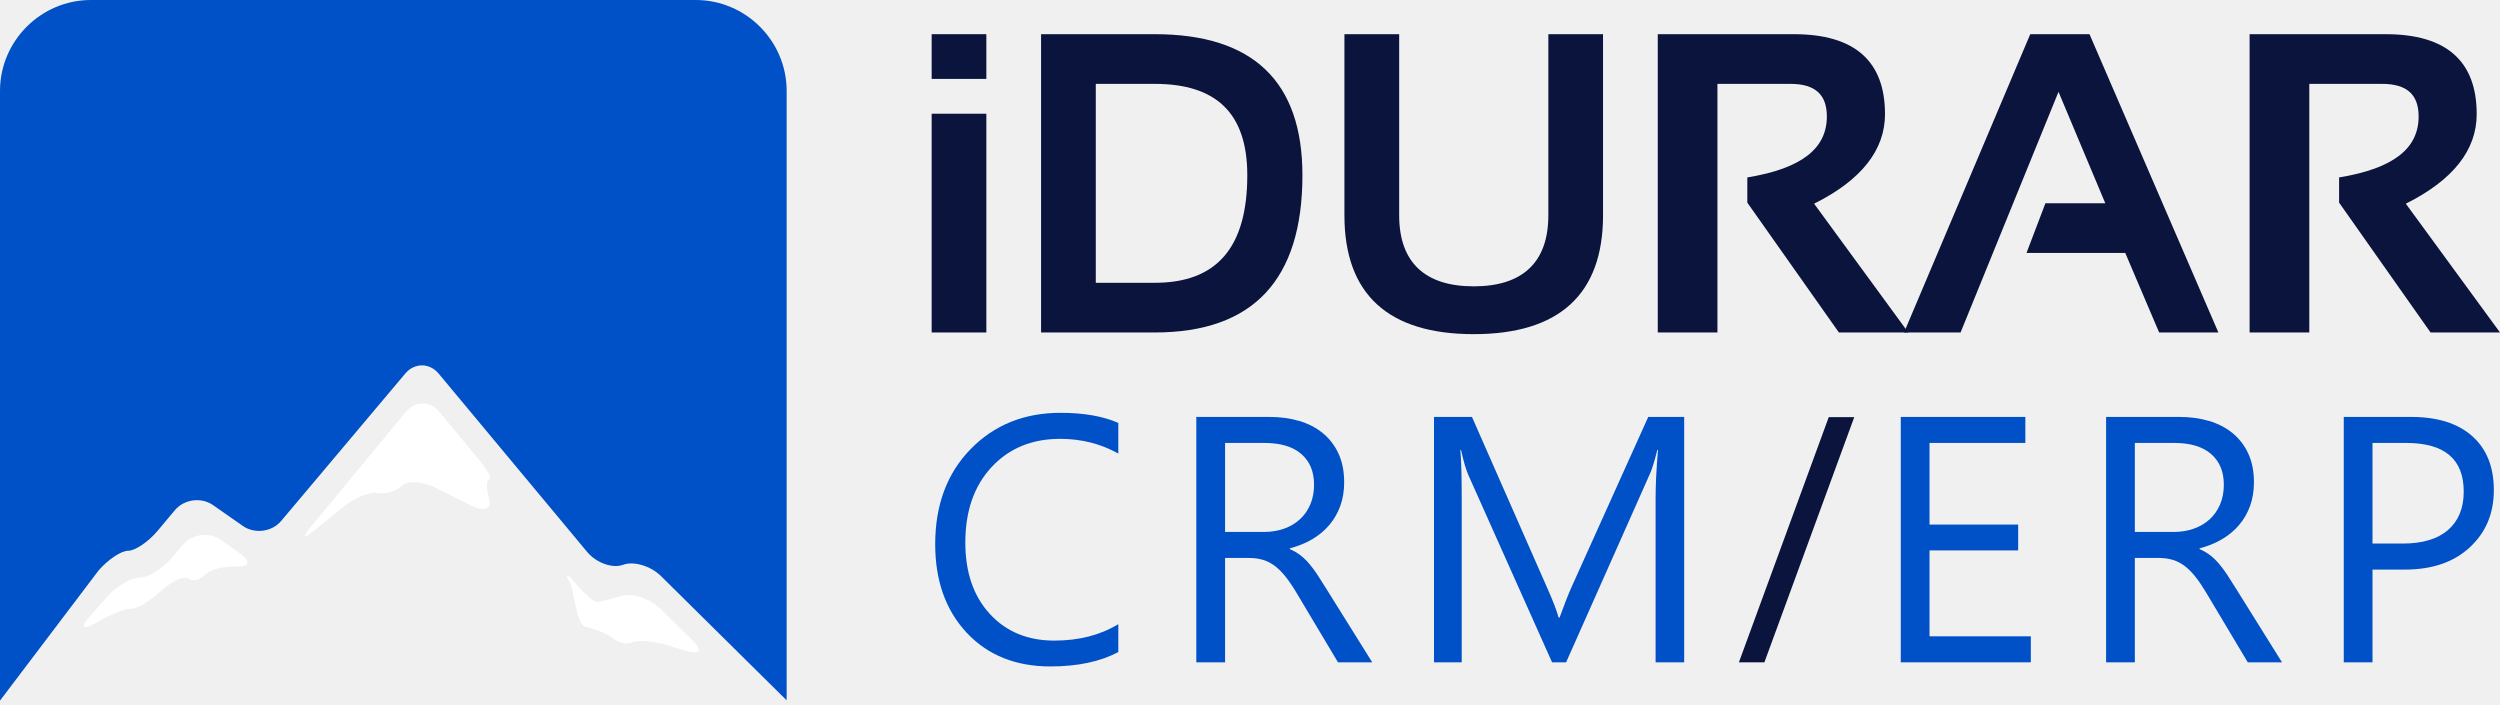
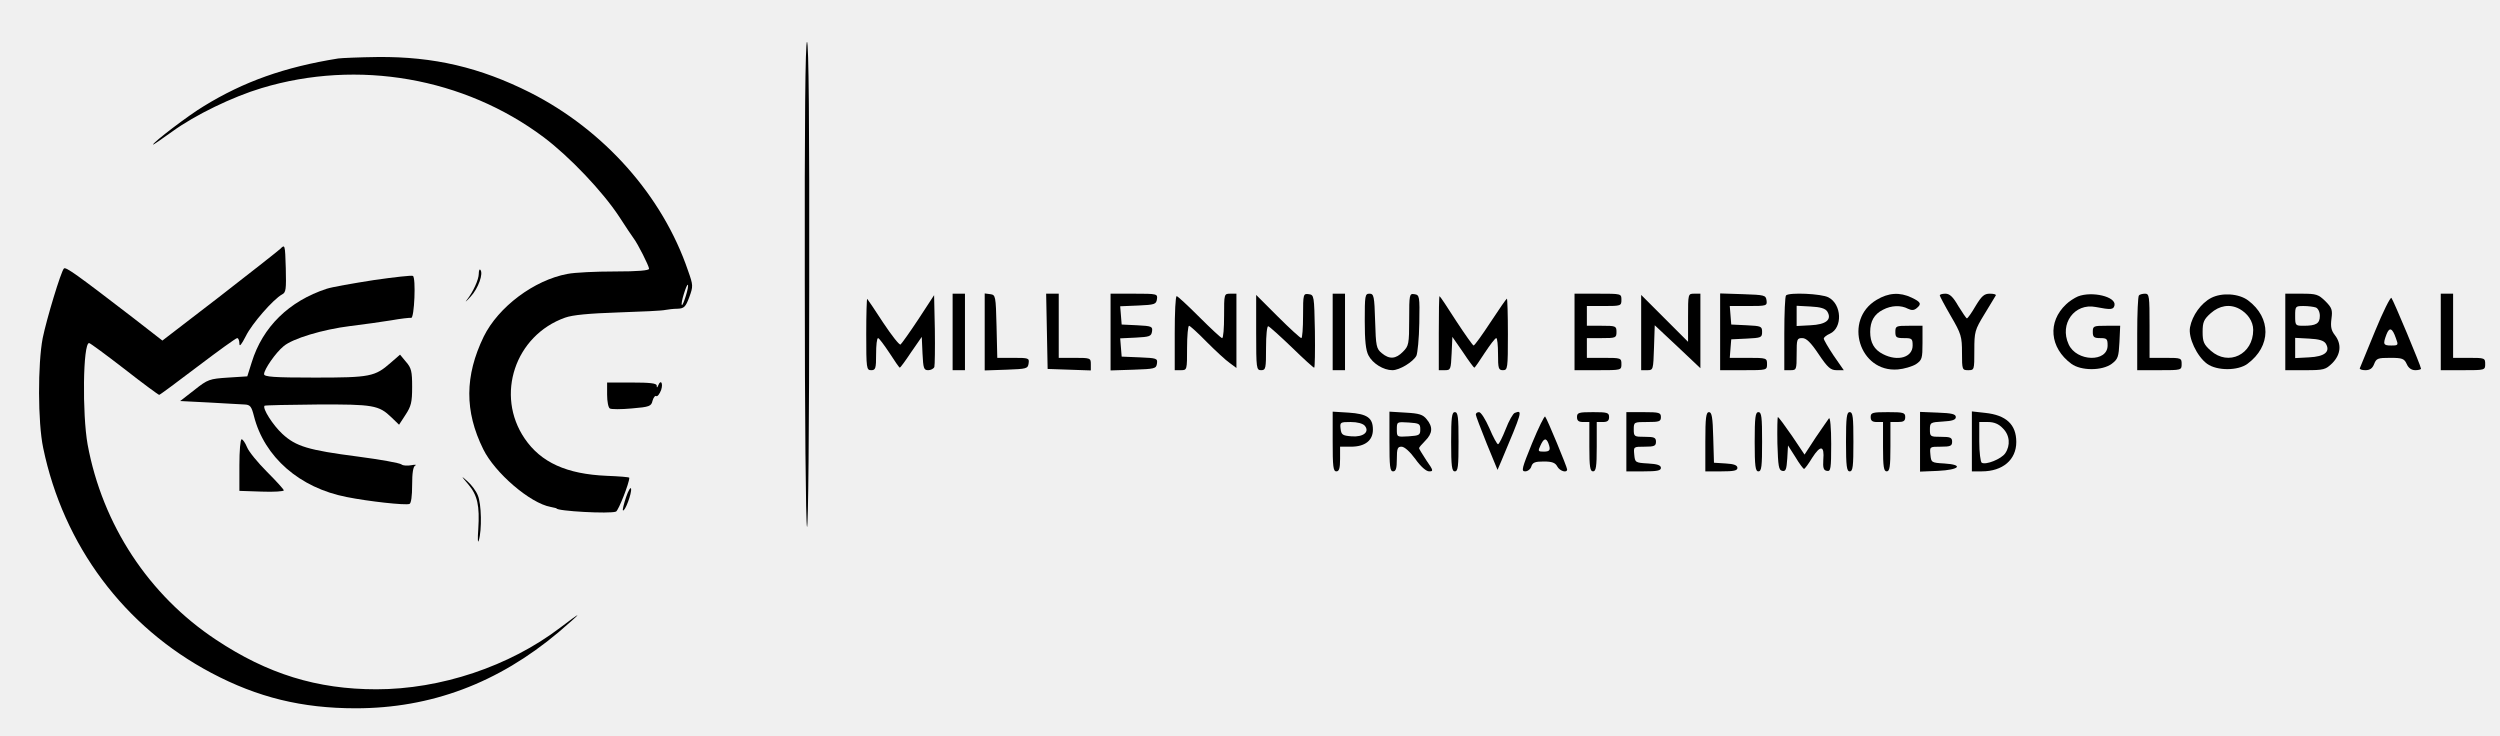
- <svg xmlns="http://www.w3.org/2000/svg" width="100%" height="100%" viewBox="0 0 220 62" version="1.1" xml:space="preserve" style="fill-rule:evenodd;clip-rule:evenodd;stroke-linejoin:round;stroke-miterlimit:2;">
-   <g>
-     <g>
-       <path d="M0,61.655l0,-53.652c0,-4.401 3.601,-8.003 8.003,-8.003l53.223,0c4.4,0 8,3.602 8,8.003l-0,53.221c-0,0.133 -0.004,0.265 -0.01,0.397l-11.053,-10.93c-0.899,-0.89 -2.399,-1.337 -3.329,-0.99c-0.935,0.346 -2.361,-0.165 -3.166,-1.133l-13.061,-15.685c-0.802,-0.97 -2.134,-0.973 -2.944,-0.01l-10.922,12.972c-0.814,0.965 -2.328,1.161 -3.365,0.442l-2.628,-1.836c-1.037,-0.727 -2.546,-0.523 -3.36,0.447l-1.517,1.81c-0.809,0.966 -1.978,1.761 -2.589,1.758c-0.613,-0.002 -1.791,0.783 -2.612,1.742l-8.67,11.447Z" style="fill:#0050c8;fill-rule:nonzero;" />
-       <path d="M38.654,36.235c-0.809,-0.975 -2.125,-0.973 -2.932,0.002l-8.376,10.13c-0.807,0.972 -0.667,1.114 0.315,0.314l2.553,-2.082c0.977,-0.8 2.335,-1.346 3.017,-1.211c0.676,0.128 1.637,-0.152 2.134,-0.63c0.492,-0.48 1.82,-0.411 2.951,0.152l3.166,1.585c1.126,0.568 1.836,0.286 1.566,-0.62c-0.263,-0.906 -0.263,-1.67 0.002,-1.696c0.27,-0.026 -0.172,-0.847 -0.977,-1.815l-3.419,-4.129Z" style="fill:#fff;fill-rule:nonzero;" />
-       <path d="M50.683,51.374c-0.757,-0.895 -1.022,-0.992 -0.582,-0.218c0.443,0.774 0.587,3.862 1.455,4.02c0.867,0.163 1.96,0.625 2.426,1.025c0.468,0.397 1.225,0.541 1.696,0.314c0.464,-0.224 1.839,-0.109 3.046,0.258l1.665,0.511c1.21,0.362 1.458,-0.056 0.554,-0.939l-2.87,-2.804c-0.906,-0.887 -2.418,-1.379 -3.365,-1.1c-0.946,0.281 -1.928,0.52 -2.184,0.532c-0.251,0.012 -1.083,-0.707 -1.841,-1.599" style="fill:#fff;fill-rule:nonzero;" />
-       <path d="M19.461,47.522c-1.034,-0.734 -2.544,-0.545 -3.367,0.419l-0.994,1.159c-0.816,0.961 -2.103,1.746 -2.849,1.744c-0.747,-0 -2.039,0.776 -2.872,1.725l-1.482,1.687c-0.837,0.949 -0.615,1.216 0.481,0.594l0.369,-0.208c1.1,-0.618 2.371,-1.11 2.825,-1.082c0.45,0.026 1.593,-0.646 2.527,-1.49l0.133,-0.121c0.939,-0.847 2.001,-1.306 2.361,-1.032c0.36,0.284 1.013,0.13 1.451,-0.338c0.444,-0.464 1.72,-0.79 2.839,-0.722c1.122,0.064 1.195,-0.478 0.166,-1.209l-1.588,-1.126Z" style="fill:#fff;fill-rule:nonzero;" />
-     </g>
-     <g>
-       <path d="M98.412,57.382c-1.597,0.843 -3.585,1.265 -5.964,1.265c-3.072,-0 -5.532,-0.989 -7.379,-2.967c-1.847,-1.978 -2.771,-4.573 -2.771,-7.786c0,-3.453 1.039,-6.244 3.117,-8.373c2.079,-2.128 4.714,-3.192 7.907,-3.192c2.048,-0 3.744,0.296 5.09,0.888l-0,2.696c-1.546,-0.863 -3.253,-1.295 -5.121,-1.295c-2.479,-0 -4.49,0.828 -6.031,2.485c-1.541,1.656 -2.311,3.87 -2.311,6.641c-0,2.63 0.72,4.726 2.161,6.287c1.44,1.561 3.33,2.342 5.669,2.342c2.169,-0 4.046,-0.482 5.633,-1.446l-0,2.455Z" style="fill:#0050c8;fill-rule:nonzero;" />
-       <path d="M120.757,58.285l-3.012,0l-3.614,-6.054c-0.331,-0.562 -0.653,-1.041 -0.964,-1.438c-0.311,-0.396 -0.63,-0.72 -0.956,-0.971c-0.326,-0.251 -0.678,-0.434 -1.054,-0.55c-0.377,-0.115 -0.801,-0.173 -1.273,-0.173l-2.078,0l0,9.186l-2.53,0l0,-21.595l6.446,0c0.943,0 1.814,0.118 2.612,0.354c0.798,0.236 1.491,0.595 2.078,1.077c0.588,0.482 1.047,1.082 1.378,1.799c0.332,0.718 0.497,1.559 0.497,2.523c0,0.753 -0.113,1.443 -0.338,2.071c-0.226,0.627 -0.548,1.187 -0.964,1.679c-0.417,0.492 -0.919,0.911 -1.506,1.257c-0.588,0.346 -1.248,0.615 -1.98,0.806l-0,0.06c0.361,0.161 0.675,0.344 0.941,0.55c0.266,0.205 0.519,0.449 0.76,0.73c0.241,0.281 0.48,0.6 0.716,0.956c0.235,0.357 0.499,0.771 0.79,1.243l4.051,6.49Zm-12.951,-19.306l0,7.831l3.434,0c0.632,0 1.217,-0.095 1.754,-0.286c0.537,-0.191 1.001,-0.464 1.393,-0.821c0.392,-0.356 0.698,-0.793 0.919,-1.31c0.22,-0.517 0.331,-1.097 0.331,-1.739c-0,-1.155 -0.374,-2.056 -1.122,-2.703c-0.748,-0.648 -1.83,-0.972 -3.245,-0.972l-3.464,0Z" style="fill:#0050c8;fill-rule:nonzero;" />
-       <path d="M148.208,58.285l-2.515,0l-0,-14.487c-0,-1.144 0.07,-2.545 0.211,-4.201l-0.061,-0c-0.241,0.974 -0.456,1.671 -0.647,2.093l-7.379,16.595l-1.235,0l-7.364,-16.475c-0.211,-0.481 -0.427,-1.219 -0.648,-2.213l-0.06,-0c0.08,0.863 0.121,2.274 0.121,4.231l-0,14.457l-2.44,0l0,-21.595l3.343,0l6.626,15.059c0.512,1.155 0.844,2.018 0.994,2.591l0.09,-0c0.432,-1.185 0.779,-2.068 1.04,-2.651l6.761,-14.999l3.163,0l-0,21.595Z" style="fill:#0050c8;fill-rule:nonzero;" />
-       <path d="M178.713,58.285l-11.445,0l-0,-21.595l10.963,0l-0,2.289l-8.433,0l-0,7.184l7.8,-0l0,2.273l-7.8,0l-0,7.56l8.915,0l-0,2.289Z" style="fill:#0050c8;fill-rule:nonzero;" />
-       <path d="M200.817,58.285l-3.012,0l-3.614,-6.054c-0.331,-0.562 -0.652,-1.041 -0.964,-1.438c-0.311,-0.396 -0.63,-0.72 -0.956,-0.971c-0.326,-0.251 -0.677,-0.434 -1.054,-0.55c-0.376,-0.115 -0.801,-0.173 -1.272,-0.173l-2.079,0l0,9.186l-2.53,0l0,-21.595l6.446,0c0.943,0 1.814,0.118 2.613,0.354c0.798,0.236 1.49,0.595 2.078,1.077c0.587,0.482 1.046,1.082 1.378,1.799c0.331,0.718 0.497,1.559 0.497,2.523c-0,0.753 -0.113,1.443 -0.339,2.071c-0.226,0.627 -0.547,1.187 -0.964,1.679c-0.417,0.492 -0.919,0.911 -1.506,1.257c-0.587,0.346 -1.247,0.615 -1.98,0.806l-0,0.06c0.361,0.161 0.675,0.344 0.941,0.55c0.266,0.205 0.52,0.449 0.76,0.73c0.241,0.281 0.48,0.6 0.716,0.956c0.236,0.357 0.499,0.771 0.79,1.243l4.051,6.49Zm-12.951,-19.306l0,7.831l3.434,0c0.632,0 1.217,-0.095 1.754,-0.286c0.537,-0.191 1.002,-0.464 1.393,-0.821c0.392,-0.356 0.698,-0.793 0.919,-1.31c0.221,-0.517 0.331,-1.097 0.331,-1.739c0,-1.155 -0.374,-2.056 -1.122,-2.703c-0.748,-0.648 -1.829,-0.972 -3.245,-0.972l-3.464,0Z" style="fill:#0050c8;fill-rule:nonzero;" />
-       <path d="M208.781,50.123l0,8.162l-2.53,0l0,-21.595l5.934,0c2.309,0 4.098,0.562 5.368,1.687c1.27,1.124 1.905,2.711 1.905,4.759c0,2.048 -0.705,3.724 -2.116,5.029c-1.41,1.306 -3.315,1.958 -5.715,1.958l-2.846,0Zm0,-11.144l0,8.855l2.651,0c1.747,0 3.079,-0.399 3.998,-1.197c0.918,-0.798 1.378,-1.925 1.378,-3.381c-0,-2.851 -1.687,-4.277 -5.06,-4.277l-2.967,0Z" style="fill:#0050c8;fill-rule:nonzero;" />
-       <g>
-         <path d="M86.798,29.258l-4.812,-0l-0,-19.25l4.812,-0l-0,19.25Zm-0,-22.314l-4.812,0l-0,-3.935l4.812,0l-0,3.935Z" style="fill:#0a143c;fill-rule:nonzero;" />
-         <path d="M101.622,24.886c5.428,0 8.14,-3.078 8.14,-9.465c-0,-5.439 -2.712,-8.04 -8.14,-8.04l-5.193,0l-0,17.505l5.193,0Zm-10.008,4.372l0,-26.25l10.008,0c8.659,0 12.991,4.173 12.991,12.413c0,9.194 -4.332,13.837 -12.991,13.837l-10.008,-0Z" style="fill:#0a143c;fill-rule:nonzero;" />
-         <path d="M118.309,18.945l-0,-15.937l4.818,0l-0,15.937c-0,4.169 2.293,6.253 6.562,6.253c4.269,-0 6.566,-2.084 6.566,-6.253l-0,-15.937l4.812,0l0,15.937c0,6.973 -3.877,10.46 -11.378,10.46c-7.501,0 -11.38,-3.487 -11.38,-10.46" style="fill:#0a143c;fill-rule:nonzero;" />
-         <path d="M145.883,29.258l0,-26.249l11.984,-0c5.345,-0 8.013,2.366 8.013,7.035c0,3.158 -2.078,5.806 -6.239,7.881l8.288,11.333l-6.106,-0l-8.059,-11.427l-0,-2.217c4.812,-0.791 6.999,-2.562 6.999,-5.368c-0,-1.928 -1.036,-2.865 -3.207,-2.865l-6.421,-0l-0,21.877l-5.252,-0Z" style="fill:#0a143c;fill-rule:nonzero;" />
-         <path d="M172.53,29.258l-4.975,-0l11.107,-26.249l5.214,-0l11.342,26.249l-5.213,-0l-2.983,-7l-8.689,-0l1.664,-4.373l5.268,0l-4.117,-9.804l-8.618,21.177Z" style="fill:#0a143c;fill-rule:nonzero;" />
-         <path d="M197.965,29.258l0,-26.249l11.977,-0c5.341,-0 8.007,2.366 8.007,7.035c0,3.158 -2.078,5.806 -6.237,7.881l8.288,11.333l-6.111,-0l-8.048,-11.427l0,-2.217c4.816,-0.791 6.998,-2.562 6.998,-5.368c-0,-1.928 -1.04,-2.865 -3.213,-2.865l-6.408,-0l-0,21.877l-5.253,-0Z" style="fill:#0a143c;fill-rule:nonzero;" />
-       </g>
-       <path d="M163.174,36.709l-2.244,-0l-7.907,21.575l2.244,0l7.907,-21.575Z" style="fill:#0a143c;" />
-     </g>
+ <svg xmlns="http://www.w3.org/2000/svg" version="1.0" width="1013pt" height="298pt" viewBox="0 0 1013 298" preserveAspectRatio="xMidYMid meet">
+   <g transform="translate(0,298) scale(0.1,-0.1)" fill="#000000" stroke="none">
+     <path d="M3261 1838 c0 -535 4 -982 9 -993 5 -11 9 410 9 973 1 655 -2 992 -9 992 -7 0 -10 -330 -9 -972z" />
+     <path d="M1370 2743 c-218 -35 -383 -94 -544 -193 -62 -37 -206 -147 -206 -156 0 -2 35 22 78 53 92 67 245 141 362 176 391 118 821 42 1143 -199 105 -79 239 -220 306 -322 27 -42 54 -82 58 -87 17 -22 63 -113 63 -124 0 -7 -44 -11 -139 -11 -76 0 -163 -4 -192 -10 -135 -25 -280 -134 -339 -254 -77 -159 -78 -302 -2 -456 47 -96 190 -219 273 -234 13 -3 24 -5 24 -6 0 -11 216 -23 241 -13 10 4 54 116 54 137 0 3 -42 6 -92 8 -162 7 -266 54 -332 151 -120 176 -39 418 164 490 31 11 97 17 215 21 94 3 179 7 190 10 11 2 34 5 50 5 27 1 33 7 48 47 16 44 16 48 -5 107 -103 303 -340 570 -640 722 -203 102 -390 146 -617 144 -75 -1 -147 -4 -161 -6z m1409 -962 c-7 -23 -14 -39 -16 -37 -3 2 1 23 8 45 7 23 14 39 16 37 3 -2 -1 -23 -8 -45z" />
+     <path d="M1135 1971 c-11 -10 -123 -98 -248 -195 l-229 -176 -121 94 c-225 173 -271 206 -278 198 -12 -12 -70 -204 -86 -282 -20 -104 -20 -341 2 -445 82 -395 328 -725 682 -912 187 -99 367 -143 584 -143 305 0 577 102 822 308 42 36 77 67 77 69 0 2 -32 -21 -71 -51 -205 -156 -483 -249 -744 -249 -240 0 -441 62 -650 201 -272 180 -460 466 -520 791 -22 123 -19 411 6 411 4 0 68 -47 143 -105 74 -58 138 -105 141 -105 3 0 73 52 156 115 83 63 155 115 160 115 5 0 9 -10 9 -22 0 -15 8 -5 26 30 25 51 112 150 147 169 16 8 17 21 15 106 -3 97 -3 98 -23 78z" />
+     <path d="M1940 1871 c0 -24 -23 -74 -49 -107 -9 -11 -1 -5 16 14 31 33 53 95 39 109 -3 4 -6 -4 -6 -16z" />
+     <path d="M1514 1845 c-83 -13 -169 -28 -190 -35 -153 -50 -260 -155 -304 -298 l-18 -57 -78 -5 c-75 -5 -82 -7 -136 -50 l-58 -45 118 -6 c64 -4 129 -7 143 -8 23 -1 28 -8 38 -47 42 -166 185 -291 376 -328 90 -18 237 -34 254 -28 7 2 11 32 11 77 0 49 4 75 13 79 6 3 -1 4 -16 1 -16 -3 -34 -2 -40 3 -7 6 -86 20 -177 32 -201 26 -251 41 -306 92 -38 35 -82 104 -72 114 2 2 98 4 214 5 227 1 249 -3 300 -52 l31 -30 26 40 c23 35 27 51 27 113 0 63 -3 77 -25 102 l-24 29 -38 -33 c-64 -56 -82 -60 -308 -60 -166 0 -205 3 -205 14 0 19 47 87 79 113 36 31 158 68 271 82 52 6 127 17 165 23 39 7 75 11 81 10 13 -3 20 164 7 170 -4 3 -76 -5 -159 -17z" />
+     <path d="M3860 1635 l0 -155 25 0 25 0 0 155 0 155 -25 0 -25 0 0 -155z" />
+     <path d="M3990 1635 l0 -156 88 3 c82 3 87 4 90 26 3 21 0 22 -62 22 l-65 0 -3 128 c-3 123 -4 127 -25 130 l-23 3 0 -156z" />
+     <path d="M4242 1638 l3 -153 88 -3 87 -3 0 26 c0 24 -2 25 -65 25 l-65 0 0 130 0 130 -25 0 -26 0 3 -152z" />
+     <path d="M4500 1635 l0 -156 93 3 c86 3 92 4 95 25 3 21 -1 22 -70 25 l-73 3 -3 37 -3 37 63 3 c56 3 63 5 66 25 3 20 -1 22 -60 25 l-63 3 -3 37 -3 37 73 3 c67 3 73 5 76 26 3 21 1 22 -92 22 l-96 0 0 -155z" />
+     <path d="M4960 1700 c0 -49 -3 -90 -8 -90 -4 0 -45 38 -92 85 -47 47 -88 85 -92 85 -5 0 -8 -67 -8 -150 l0 -150 25 0 c25 0 25 1 25 90 0 50 4 90 8 90 4 0 37 -30 72 -66 36 -36 77 -74 93 -85 l27 -20 0 150 0 151 -25 0 c-25 0 -25 -1 -25 -90z" />
+     <path d="M5280 1701 c0 -50 -3 -91 -7 -91 -4 0 -47 39 -95 87 l-88 88 0 -153 c0 -145 1 -152 20 -152 19 0 20 7 20 91 0 52 4 89 9 87 5 -1 48 -40 95 -85 47 -46 88 -83 91 -83 3 0 4 66 3 148 -3 144 -3 147 -25 150 -22 3 -23 1 -23 -87z" />
+     <path d="M5400 1635 l0 -155 25 0 25 0 0 155 0 155 -25 0 -25 0 0 -155z" />
+     <path d="M5530 1680 c0 -80 4 -119 15 -140 17 -33 61 -60 97 -60 29 0 83 33 97 58 5 10 11 70 12 133 2 109 1 114 -20 117 -20 3 -21 0 -21 -103 0 -99 -2 -107 -25 -130 -29 -30 -55 -32 -86 -6 -22 18 -24 28 -27 130 -3 101 -5 111 -23 111 -18 0 -19 -8 -19 -110z" />
+     <path d="M6380 1635 l0 -155 95 0 c95 0 95 0 95 25 0 24 -2 25 -70 25 l-70 0 0 40 0 40 60 0 c57 0 60 1 60 25 0 24 -3 25 -60 25 l-60 0 0 40 0 40 70 0 c68 0 70 1 70 25 0 25 0 25 -95 25 l-95 0 0 -155z" />
+     <path d="M6840 1693 l0 -98 -95 95 -95 95 0 -153 0 -152 25 0 c24 0 24 2 27 91 l3 91 93 -87 92 -87 0 151 0 151 -25 0 c-25 0 -25 0 -25 -97z" />
+     <path d="M6970 1635 l0 -155 95 0 c95 0 95 0 95 25 0 24 -2 25 -76 25 l-75 0 3 38 3 37 63 3 c58 3 62 4 62 27 0 23 -4 24 -62 27 l-63 3 -3 38 -3 37 76 0 c73 0 76 1 73 23 -3 21 -8 22 -95 25 l-93 3 0 -156z" />
+     <path d="M7237 1783 c-4 -3 -7 -73 -7 -155 l0 -148 25 0 c24 0 25 2 25 65 0 61 1 65 23 65 16 0 34 -17 66 -65 37 -55 49 -65 73 -65 l29 0 -41 59 c-22 33 -40 64 -40 69 0 5 11 14 25 20 52 24 48 119 -6 147 -28 15 -159 21 -172 8z m167 -65 c20 -33 -4 -53 -68 -56 l-56 -3 0 41 0 41 56 -3 c41 -2 60 -8 68 -20z" />
+     <path d="M7604 1765 c-136 -81 -70 -295 86 -282 25 2 58 12 73 21 25 17 27 23 27 87 l0 69 -55 0 c-52 0 -55 -1 -55 -25 0 -22 4 -25 35 -25 32 0 35 -2 35 -30 0 -48 -60 -66 -120 -35 -36 18 -52 47 -52 90 0 43 16 72 52 90 34 18 73 19 101 4 15 -7 24 -7 35 2 21 17 18 25 -20 43 -48 23 -94 20 -142 -9z" />
+     <path d="M7860 1783 c0 -3 20 -41 45 -84 42 -72 45 -83 45 -149 0 -68 1 -70 25 -70 25 0 25 1 25 80 0 76 2 83 41 147 23 38 43 71 46 76 2 4 -8 7 -24 7 -23 0 -33 -9 -58 -50 -16 -28 -32 -50 -35 -50 -3 0 -18 23 -35 50 -21 37 -35 50 -52 50 -13 0 -23 -3 -23 -7z" />
+     <path d="M8420 1779 c-14 -6 -36 -20 -48 -32 -76 -71 -67 -176 21 -241 39 -29 125 -29 164 0 25 19 28 28 31 88 l3 66 -56 0 c-52 0 -55 -1 -55 -25 0 -21 5 -25 30 -25 27 0 30 -3 30 -30 0 -69 -126 -66 -158 5 -38 83 24 168 110 151 62 -12 72 -11 76 7 7 35 -91 58 -148 36z" />
+     <path d="M8667 1783 c-4 -3 -7 -73 -7 -155 l0 -148 90 0 c89 0 90 0 90 25 0 24 -2 25 -65 25 l-65 0 0 130 c0 119 -1 130 -18 130 -10 0 -22 -3 -25 -7z" />
+     <path d="M8960 1773 c-41 -21 -77 -71 -86 -119 -8 -42 28 -118 69 -148 40 -29 125 -29 164 0 96 71 97 186 2 257 -38 28 -106 32 -149 10z m113 -44 c34 -18 57 -51 57 -86 0 -99 -100 -148 -172 -84 -28 25 -33 36 -33 76 0 40 5 51 33 76 35 31 77 38 115 18z" />
+     <path d="M9260 1635 l0 -155 81 0 c76 0 82 2 110 29 34 35 38 77 10 113 -15 19 -18 34 -14 66 5 36 2 45 -25 72 -28 27 -36 30 -96 30 l-66 0 0 -155z m124 99 c9 -4 16 -18 16 -34 0 -31 -15 -40 -66 -40 -33 0 -34 1 -34 40 0 39 1 40 34 40 19 0 41 -3 50 -6z m40 -146 c20 -33 -4 -53 -68 -56 l-56 -3 0 41 0 41 56 -3 c41 -2 60 -8 68 -20z" />
+     <path d="M9890 1635 l0 -155 90 0 c89 0 90 0 90 25 0 24 -2 25 -65 25 l-65 0 0 130 0 130 -25 0 -25 0 0 -155z" />
+     <path d="M3721 1686 c-35 -53 -68 -99 -72 -102 -5 -3 -36 37 -70 88 -33 51 -63 95 -65 97 -2 2 -4 -62 -4 -142 0 -140 1 -147 20 -147 18 0 20 7 20 65 0 36 3 65 8 65 4 0 24 -27 46 -60 21 -33 40 -60 42 -60 2 0 23 28 46 63 l43 62 3 -67 c3 -60 5 -68 23 -68 11 0 22 6 25 13 2 7 3 75 2 152 l-3 139 -64 -98z" />
+     <path d="M5830 1630 l0 -150 25 0 c23 0 24 3 27 68 l3 67 43 -62 c23 -35 44 -63 46 -63 2 0 21 27 42 60 22 33 42 60 47 60 4 0 7 -29 7 -65 0 -58 2 -65 20 -65 19 0 20 7 20 145 0 80 -2 145 -4 145 -2 0 -32 -43 -66 -95 -34 -52 -65 -95 -69 -95 -3 0 -35 45 -71 100 -35 55 -65 100 -67 100 -2 0 -3 -67 -3 -150z" />
+     <path d="M9624 1639 c-32 -78 -60 -146 -62 -151 -2 -4 8 -8 22 -8 19 0 29 7 36 25 9 23 15 25 65 25 49 0 57 -3 67 -25 7 -16 19 -25 35 -25 12 0 23 3 23 6 0 10 -112 278 -120 287 -4 4 -34 -56 -66 -134z m84 -29 c11 -29 10 -30 -19 -30 -32 0 -34 5 -19 45 12 31 24 26 38 -15z" />
+     <path d="M2460 1381 c0 -28 5 -53 11 -56 5 -4 46 -4 89 0 72 6 79 9 84 31 4 14 11 22 15 19 5 -3 14 9 20 25 9 28 -2 44 -12 18 -4 -10 -6 -10 -6 0 -1 9 -28 12 -101 12 l-100 0 0 -49z" />
+     <path d="M5400 1191 c0 -101 2 -121 15 -121 11 0 15 12 15 50 l0 50 44 0 c57 0 89 25 89 69 0 48 -23 64 -98 69 l-65 4 0 -121z m130 64 c21 -25 -6 -47 -54 -43 -36 3 -41 6 -44 31 -3 26 -1 27 41 27 27 0 49 -6 57 -15z" />
+     <path d="M5630 1191 c0 -101 2 -121 15 -121 11 0 15 12 15 50 0 43 3 50 19 50 12 0 34 -20 56 -50 22 -31 44 -50 56 -50 18 0 17 4 -11 44 -16 25 -30 47 -30 50 0 3 11 16 25 30 30 30 32 56 6 87 -15 19 -30 24 -85 27 l-66 4 0 -121z m125 49 c0 -23 -4 -25 -47 -28 -48 -3 -48 -3 -48 28 0 31 0 31 48 28 43 -3 47 -5 47 -28z" />
+     <path d="M5880 1190 c0 -100 3 -120 15 -120 13 0 15 20 15 120 0 100 -2 120 -15 120 -12 0 -15 -20 -15 -120z" />
+     <path d="M5980 1300 c0 -5 20 -57 44 -117 l44 -107 15 35 c85 202 88 209 55 196 -7 -2 -24 -32 -37 -66 -13 -33 -27 -61 -31 -61 -4 0 -20 29 -35 65 -16 36 -34 65 -42 65 -7 0 -13 -4 -13 -10z" />
+     <path d="M6390 1290 c0 -15 7 -20 25 -20 l25 0 0 -100 c0 -82 3 -100 15 -100 12 0 15 18 15 100 l0 100 25 0 c18 0 25 5 25 20 0 18 -7 20 -65 20 -58 0 -65 -2 -65 -20z" />
+     <path d="M6590 1190 l0 -120 70 0 c54 0 70 3 70 14 0 11 -15 16 -52 18 -52 3 -53 4 -56 36 -3 32 -3 32 42 32 39 0 46 3 46 20 0 17 -7 20 -45 20 -43 0 -45 1 -45 30 0 30 1 30 55 30 48 0 55 2 55 20 0 18 -7 20 -70 20 l-70 0 0 -120z" />
+     <path d="M6910 1190 l0 -120 65 0 c50 0 65 3 65 14 0 11 -14 16 -47 18 l-48 3 -3 103 c-2 82 -6 102 -17 102 -12 0 -15 -21 -15 -120z" />
+     <path d="M7110 1190 c0 -100 3 -120 15 -120 13 0 15 20 15 120 0 100 -2 120 -15 120 -12 0 -15 -20 -15 -120z" />
+     <path d="M7480 1190 c0 -100 3 -120 15 -120 13 0 15 20 15 120 0 100 -2 120 -15 120 -12 0 -15 -20 -15 -120z" />
+     <path d="M7580 1290 c0 -15 7 -20 25 -20 l25 0 0 -100 c0 -82 3 -100 15 -100 12 0 15 18 15 100 l0 100 30 0 c23 0 30 4 30 20 0 18 -7 20 -70 20 -63 0 -70 -2 -70 -20z" />
+     <path d="M7780 1190 l0 -121 72 3 c88 4 107 25 26 30 -52 3 -53 4 -56 36 -3 32 -3 32 42 32 39 0 46 3 46 20 0 17 -7 20 -45 20 -43 0 -45 1 -45 29 0 29 2 30 53 33 38 2 52 7 52 18 0 12 -16 16 -72 18 l-73 3 0 -121z" />
+     <path d="M7990 1191 l0 -121 40 0 c85 0 140 47 140 119 0 71 -41 109 -126 118 l-54 6 0 -122z m125 54 c29 -28 32 -70 10 -102 -16 -23 -78 -48 -95 -38 -5 3 -10 42 -10 86 l0 79 35 0 c25 0 44 -8 60 -25z" />
+     <path d="M6208 1184 c-41 -101 -45 -114 -28 -114 10 0 22 9 25 20 5 16 15 20 50 20 34 0 47 -5 55 -20 10 -19 40 -28 40 -12 0 9 -81 205 -89 214 -3 4 -27 -45 -53 -108z m66 0 c10 -27 7 -34 -19 -34 -23 0 -24 2 -13 25 13 29 23 32 32 9z" />
+     <path d="M7202 1183 c3 -92 5 -108 20 -111 14 -3 17 6 20 50 l3 53 30 -47 c16 -27 32 -48 35 -48 3 0 18 20 33 45 34 53 50 50 45 -8 -2 -33 1 -43 15 -45 15 -3 17 8 17 109 0 65 -4 109 -9 104 -4 -6 -29 -41 -54 -78 l-45 -69 -51 76 c-29 42 -54 76 -57 76 -2 0 -3 -48 -2 -107z" />
+     <path d="M970 1096 l0 -105 90 -3 c50 -2 90 1 90 5 0 4 -31 38 -68 75 -37 37 -74 82 -81 100 -7 17 -17 32 -22 32 -5 0 -9 -47 -9 -104z" />
+     <path d="M1897 1018 c38 -45 47 -87 41 -182 -3 -40 -2 -60 2 -46 13 42 11 149 -4 183 -7 18 -26 43 -42 57 -27 24 -27 23 3 -12z" />
+     <path d="M2537 966 c-9 -27 -15 -51 -13 -54 8 -7 37 71 33 88 -1 8 -11 -7 -20 -34z" />
  </g>
</svg>
